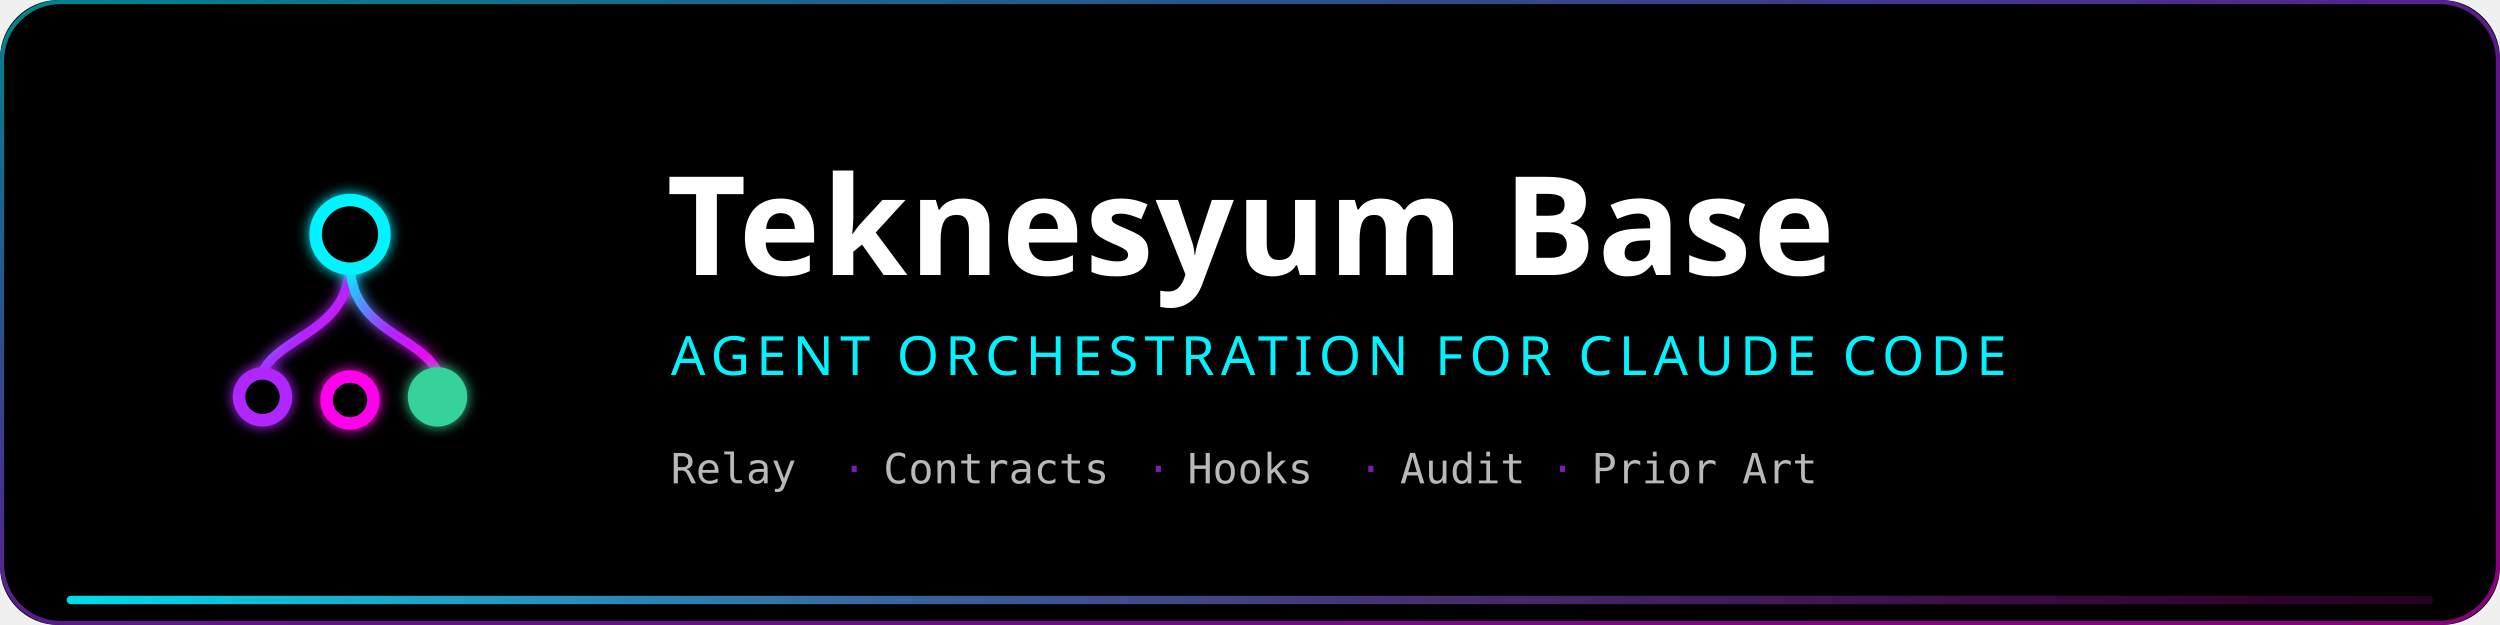
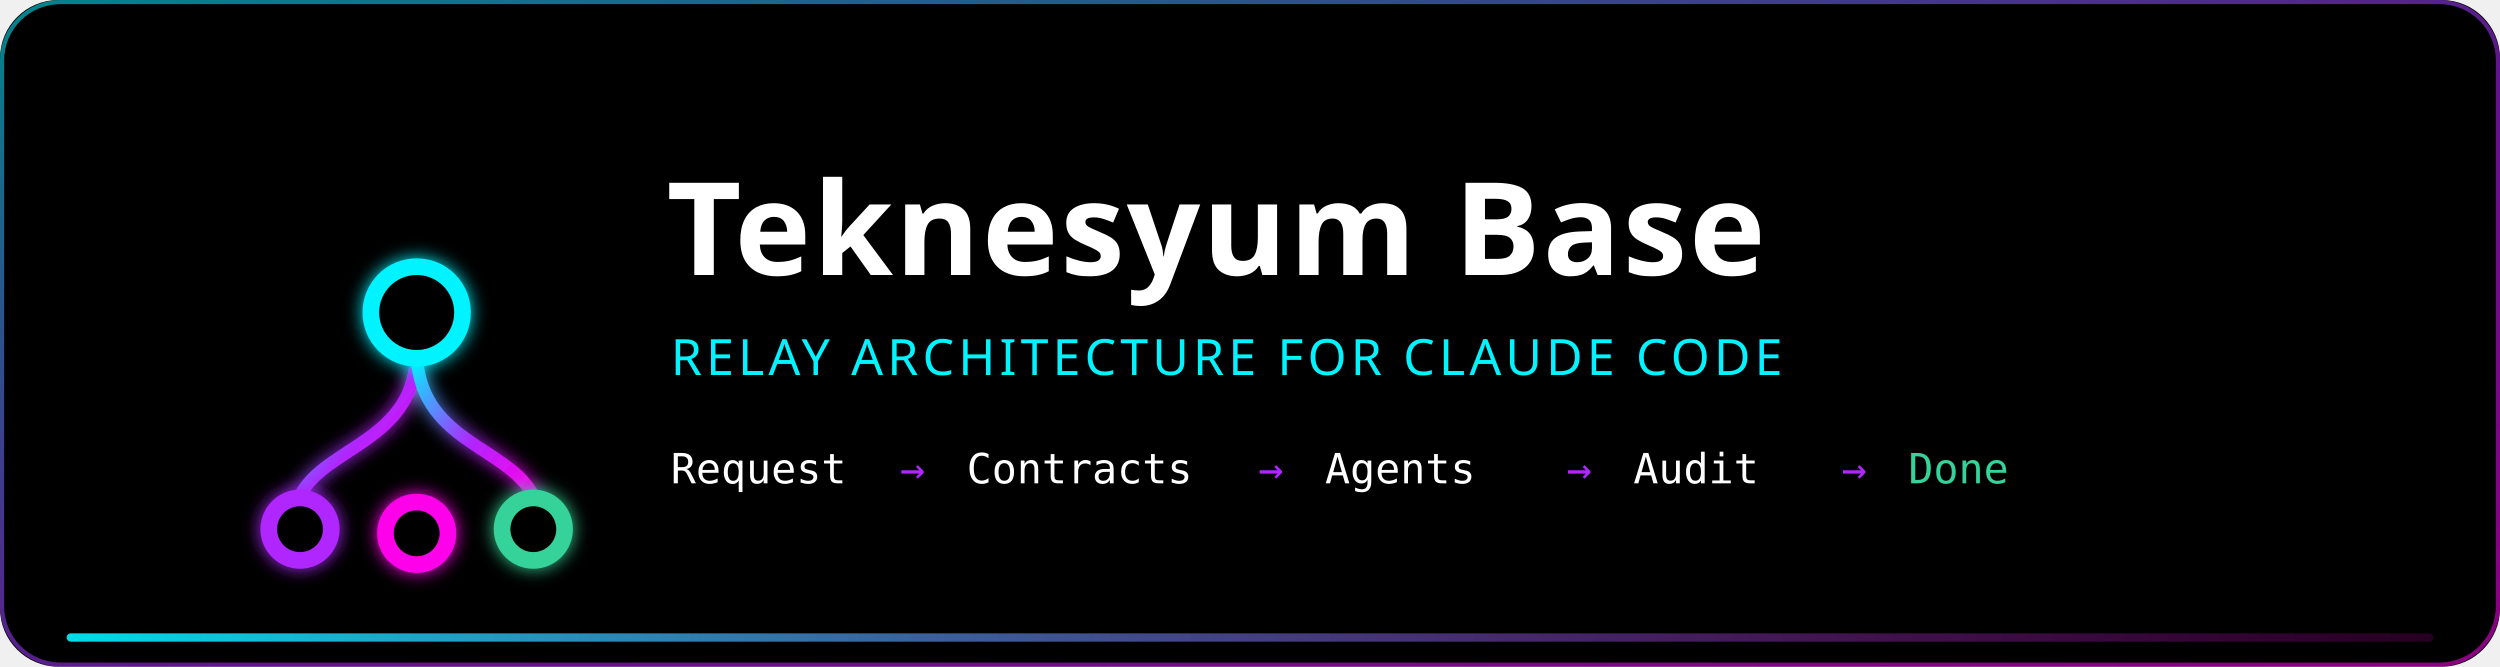
- <svg xmlns="http://www.w3.org/2000/svg" viewBox="0 0 1200 300" width="1200" height="300" role="img" aria-label="Teknesyum Base — agent orchestration with Relay, Contracts, Hooks, Audit, and Prior Art">
+ <svg xmlns="http://www.w3.org/2000/svg" viewBox="0 0 1200 320" width="1200" height="320" role="img" aria-label="Teknesyum Base — relay architecture for contracts, agents, hooks, and audit">
  <defs>
    <linearGradient id="neon" x1="0" y1="0" x2="1" y2="1">
      <stop offset="0%" stop-color="#00f3ff" />
      <stop offset="55%" stop-color="#b026ff" />
      <stop offset="100%" stop-color="#ff00ea" />
    </linearGradient>
    <linearGradient id="edge" x1="0" y1="0" x2="1" y2="0">
      <stop offset="0%" stop-color="#00f3ff" stop-opacity="0.9" />
      <stop offset="100%" stop-color="#ff00ea" stop-opacity="0.15" />
    </linearGradient>
    <filter id="glow" x="-50%" y="-50%" width="200%" height="200%">
      <feGaussianBlur stdDeviation="4" result="b" />
      <feMerge>
        <feMergeNode in="b" />
        <feMergeNode in="SourceGraphic" />
      </feMerge>
    </filter>
  </defs>
-   <rect x="0" y="0" width="1200" height="300" rx="28" fill="#000000" />
-   <rect x="1" y="1" width="1198" height="298" rx="28" fill="none" stroke="url(#neon)" stroke-width="2" opacity="0.55" />
-   <rect x="32" y="286" width="1136" height="4" rx="2" fill="url(#edge)" />
-   <g transform="translate(72 54) scale(0.75)">
+   <rect width="1200" height="320" rx="28" fill="#000000" />
+   <rect x="1" y="1" width="1198" height="318" rx="28" fill="none" stroke="url(#neon)" stroke-width="2" opacity="0.55" />
+   <g transform="translate(72 72)">
    <g filter="url(#glow)" fill="none" stroke="url(#neon)" stroke-width="6" stroke-linecap="round">
-       <path d="M128 96 C 128 140, 84 142, 72 166" />
-       <path d="M128 96 L 128 168" />
-       <path d="M128 96 C 128 140, 172 142, 184 166" />
+       <path d="M128 96 C128 140 84 142 72 166" />
+       <path d="M128 96 L128 168" />
+       <path d="M128 96 C128 140 172 142 184 166" />
    </g>
    <g filter="url(#glow)">
      <circle cx="128" cy="78" r="22" fill="#000000" stroke="#00f3ff" stroke-width="8" />
      <circle cx="72" cy="182" r="15" fill="#000000" stroke="#b026ff" stroke-width="8" />
      <circle cx="128" cy="184" r="15" fill="#000000" stroke="#ff00ea" stroke-width="8" />
-       <circle cx="184" cy="182" r="15" fill="#34d399" stroke="#34d399" stroke-width="8" />
+       <circle cx="184" cy="182" r="15" fill="#000000" stroke="#34d399" stroke-width="8" />
    </g>
  </g>
  <g font-family="Segoe UI, system-ui, sans-serif">
-     <text x="320" y="132" font-size="66" font-weight="600" fill="#ffffff" letter-spacing="1">Teknesyum Base</text>
-     <text x="322" y="180" font-size="26" fill="#00f3ff" letter-spacing="3">AGENT ORCHESTRATION FOR CLAUDE CODE</text>
-     <g font-family="Consolas, monospace" font-size="20" fill="#ffffff" opacity="0.72">
-       <text x="322" y="232">Relay</text>
-       <text x="404" y="232" fill="#b026ff">·</text>
-       <text x="424" y="232">Contracts</text>
-       <text x="550" y="232" fill="#b026ff">·</text>
-       <text x="570" y="232">Hooks</text>
-       <text x="652" y="232" fill="#b026ff">·</text>
-       <text x="672" y="232">Audit</text>
-       <text x="744" y="232" fill="#b026ff">·</text>
-       <text x="764" y="232">Prior Art</text>
+     <text x="320" y="132" font-size="62" font-weight="700" fill="#ffffff" letter-spacing="1">Teknesyum Base</text>
+     <text x="322" y="180" font-size="24" fill="#00f3ff" letter-spacing="2">RELAY ARCHITECTURE FOR CLAUDE CODE</text>
+     <g font-family="Consolas, 'Cascadia Mono', monospace" font-size="20" fill="#ffffff">
+       <text x="322" y="232">Request</text>
+       <text x="432" y="232" fill="#b026ff">→</text>
+       <text x="464" y="232">Contracts</text>
+       <text x="604" y="232" fill="#b026ff">→</text>
+       <text x="636" y="232">Agents</text>
+       <text x="752" y="232" fill="#b026ff">→</text>
+       <text x="784" y="232">Audit</text>
+       <text x="884" y="232" fill="#b026ff">→</text>
+       <text x="916" y="232" fill="#34d399">Done</text>
    </g>
  </g>
+   <rect x="32" y="304" width="1136" height="4" rx="2" fill="url(#edge)" />
</svg>
